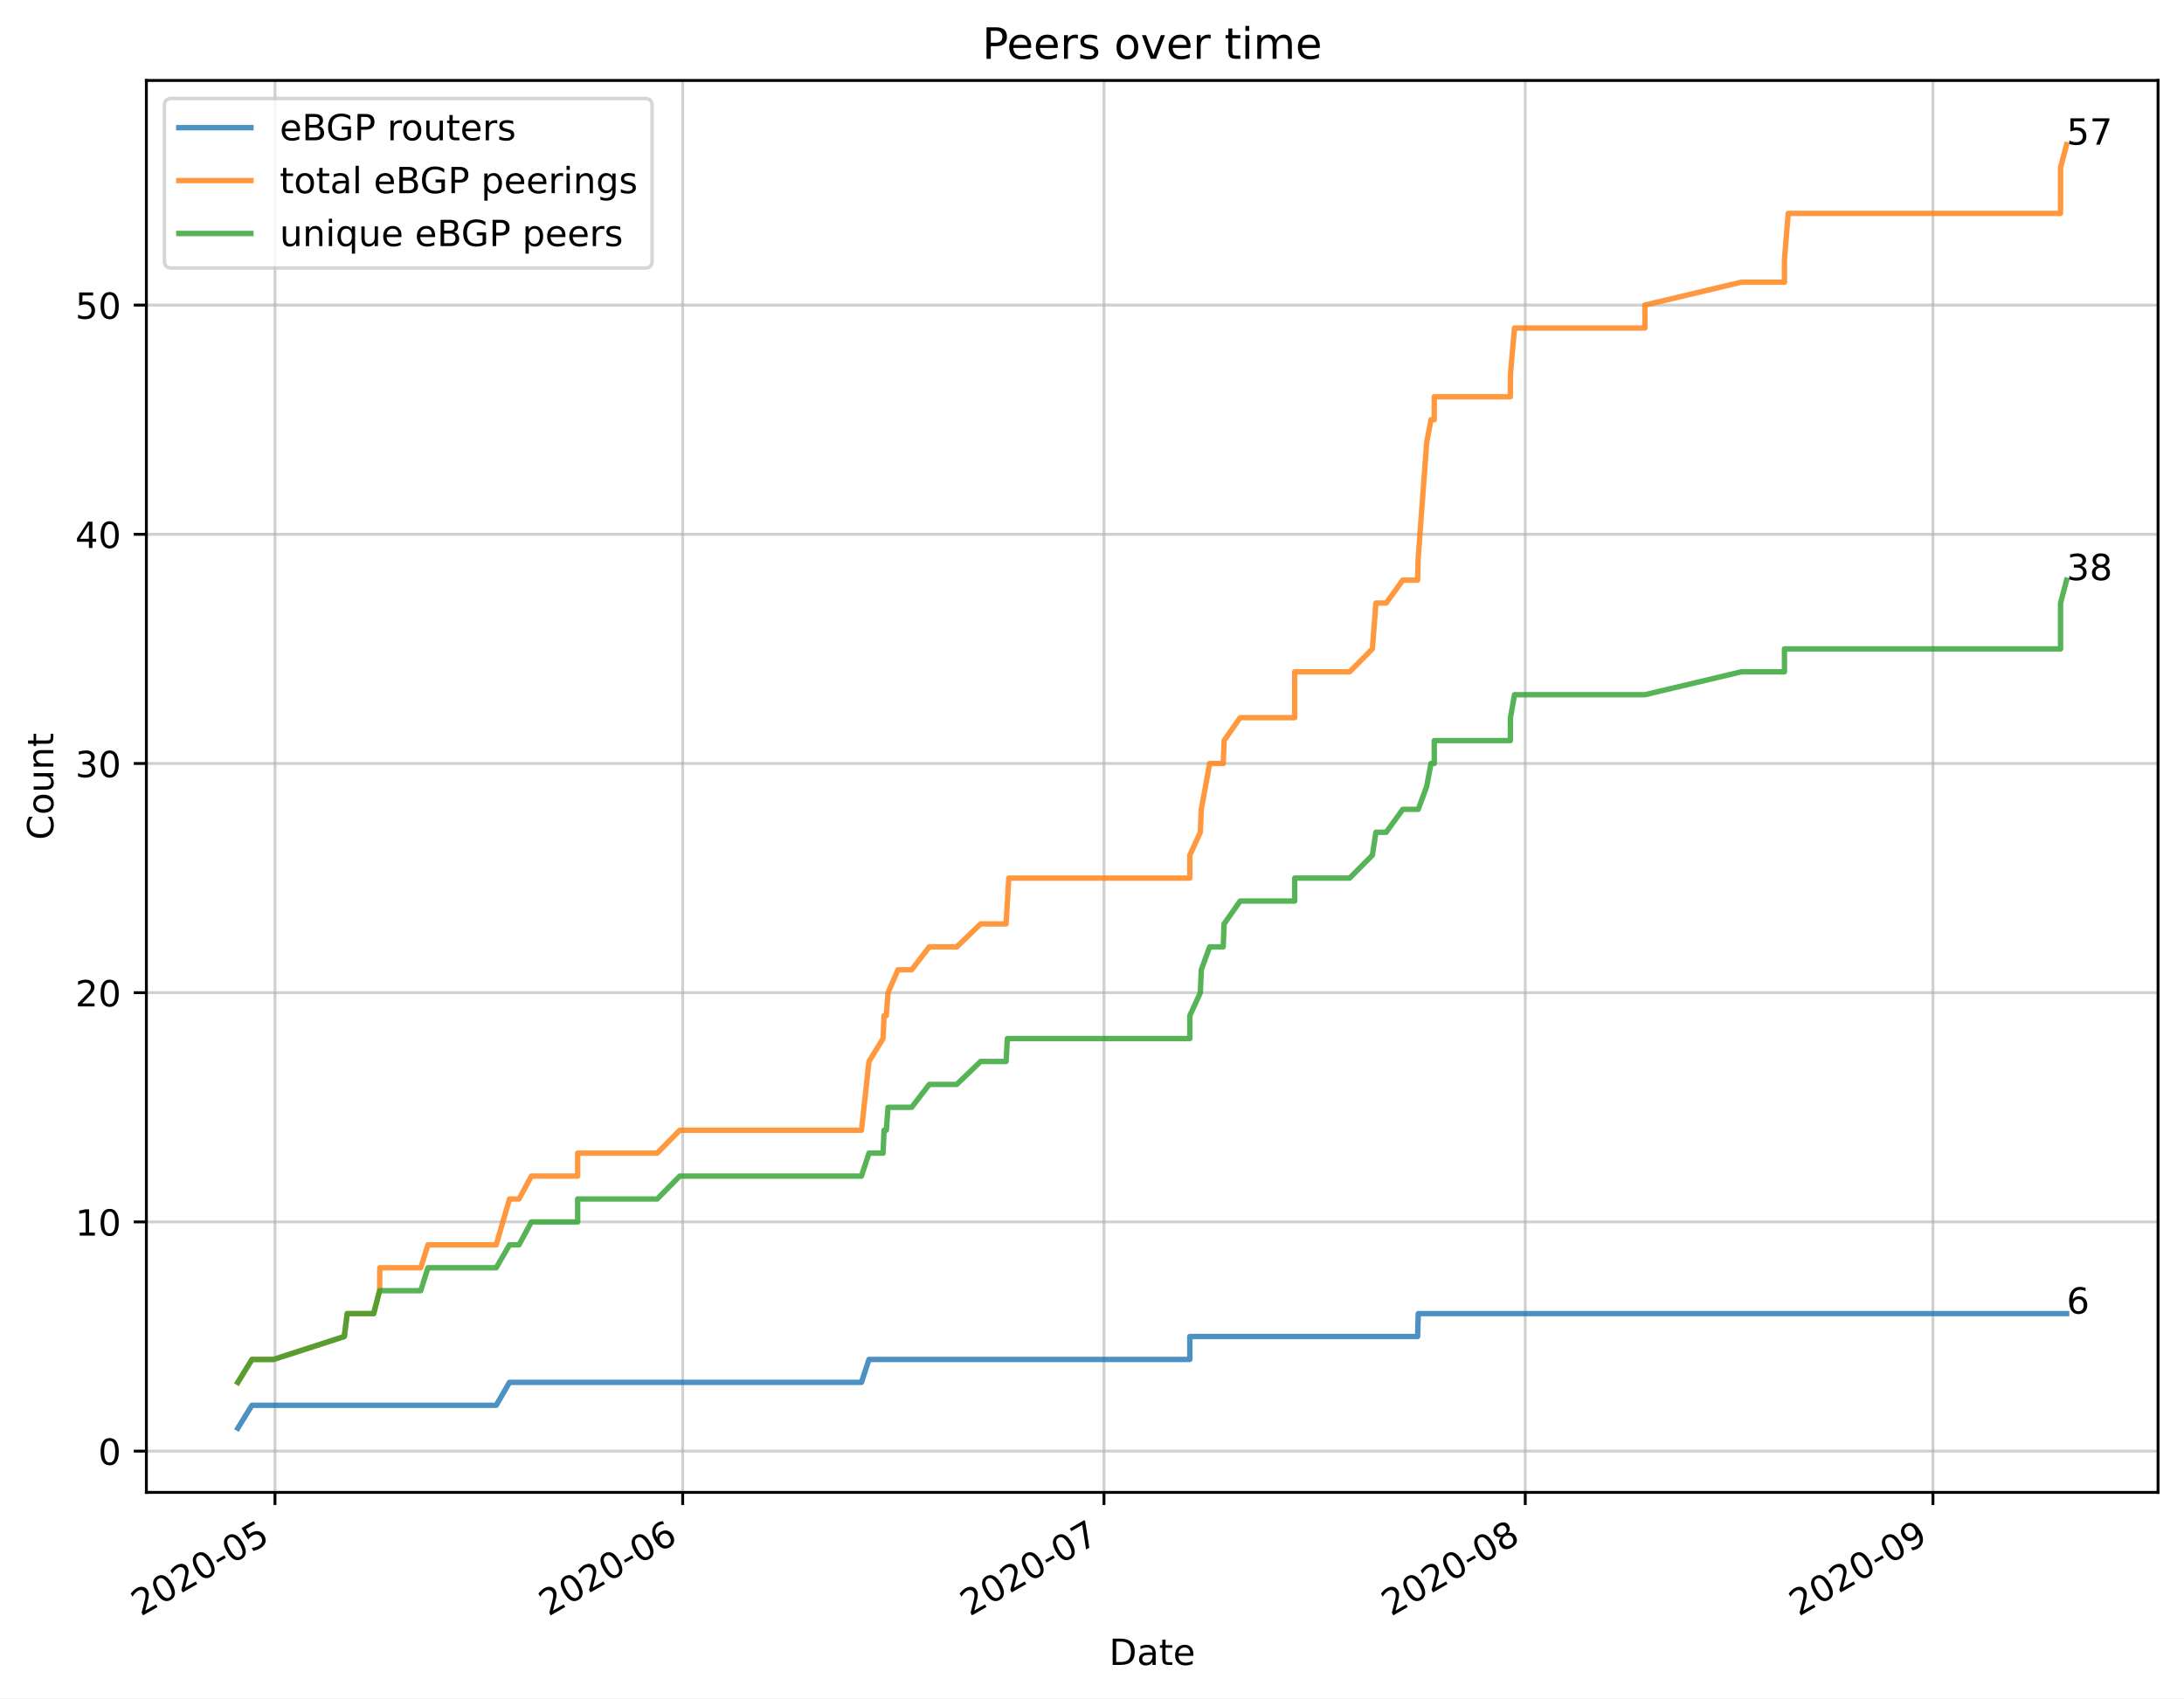
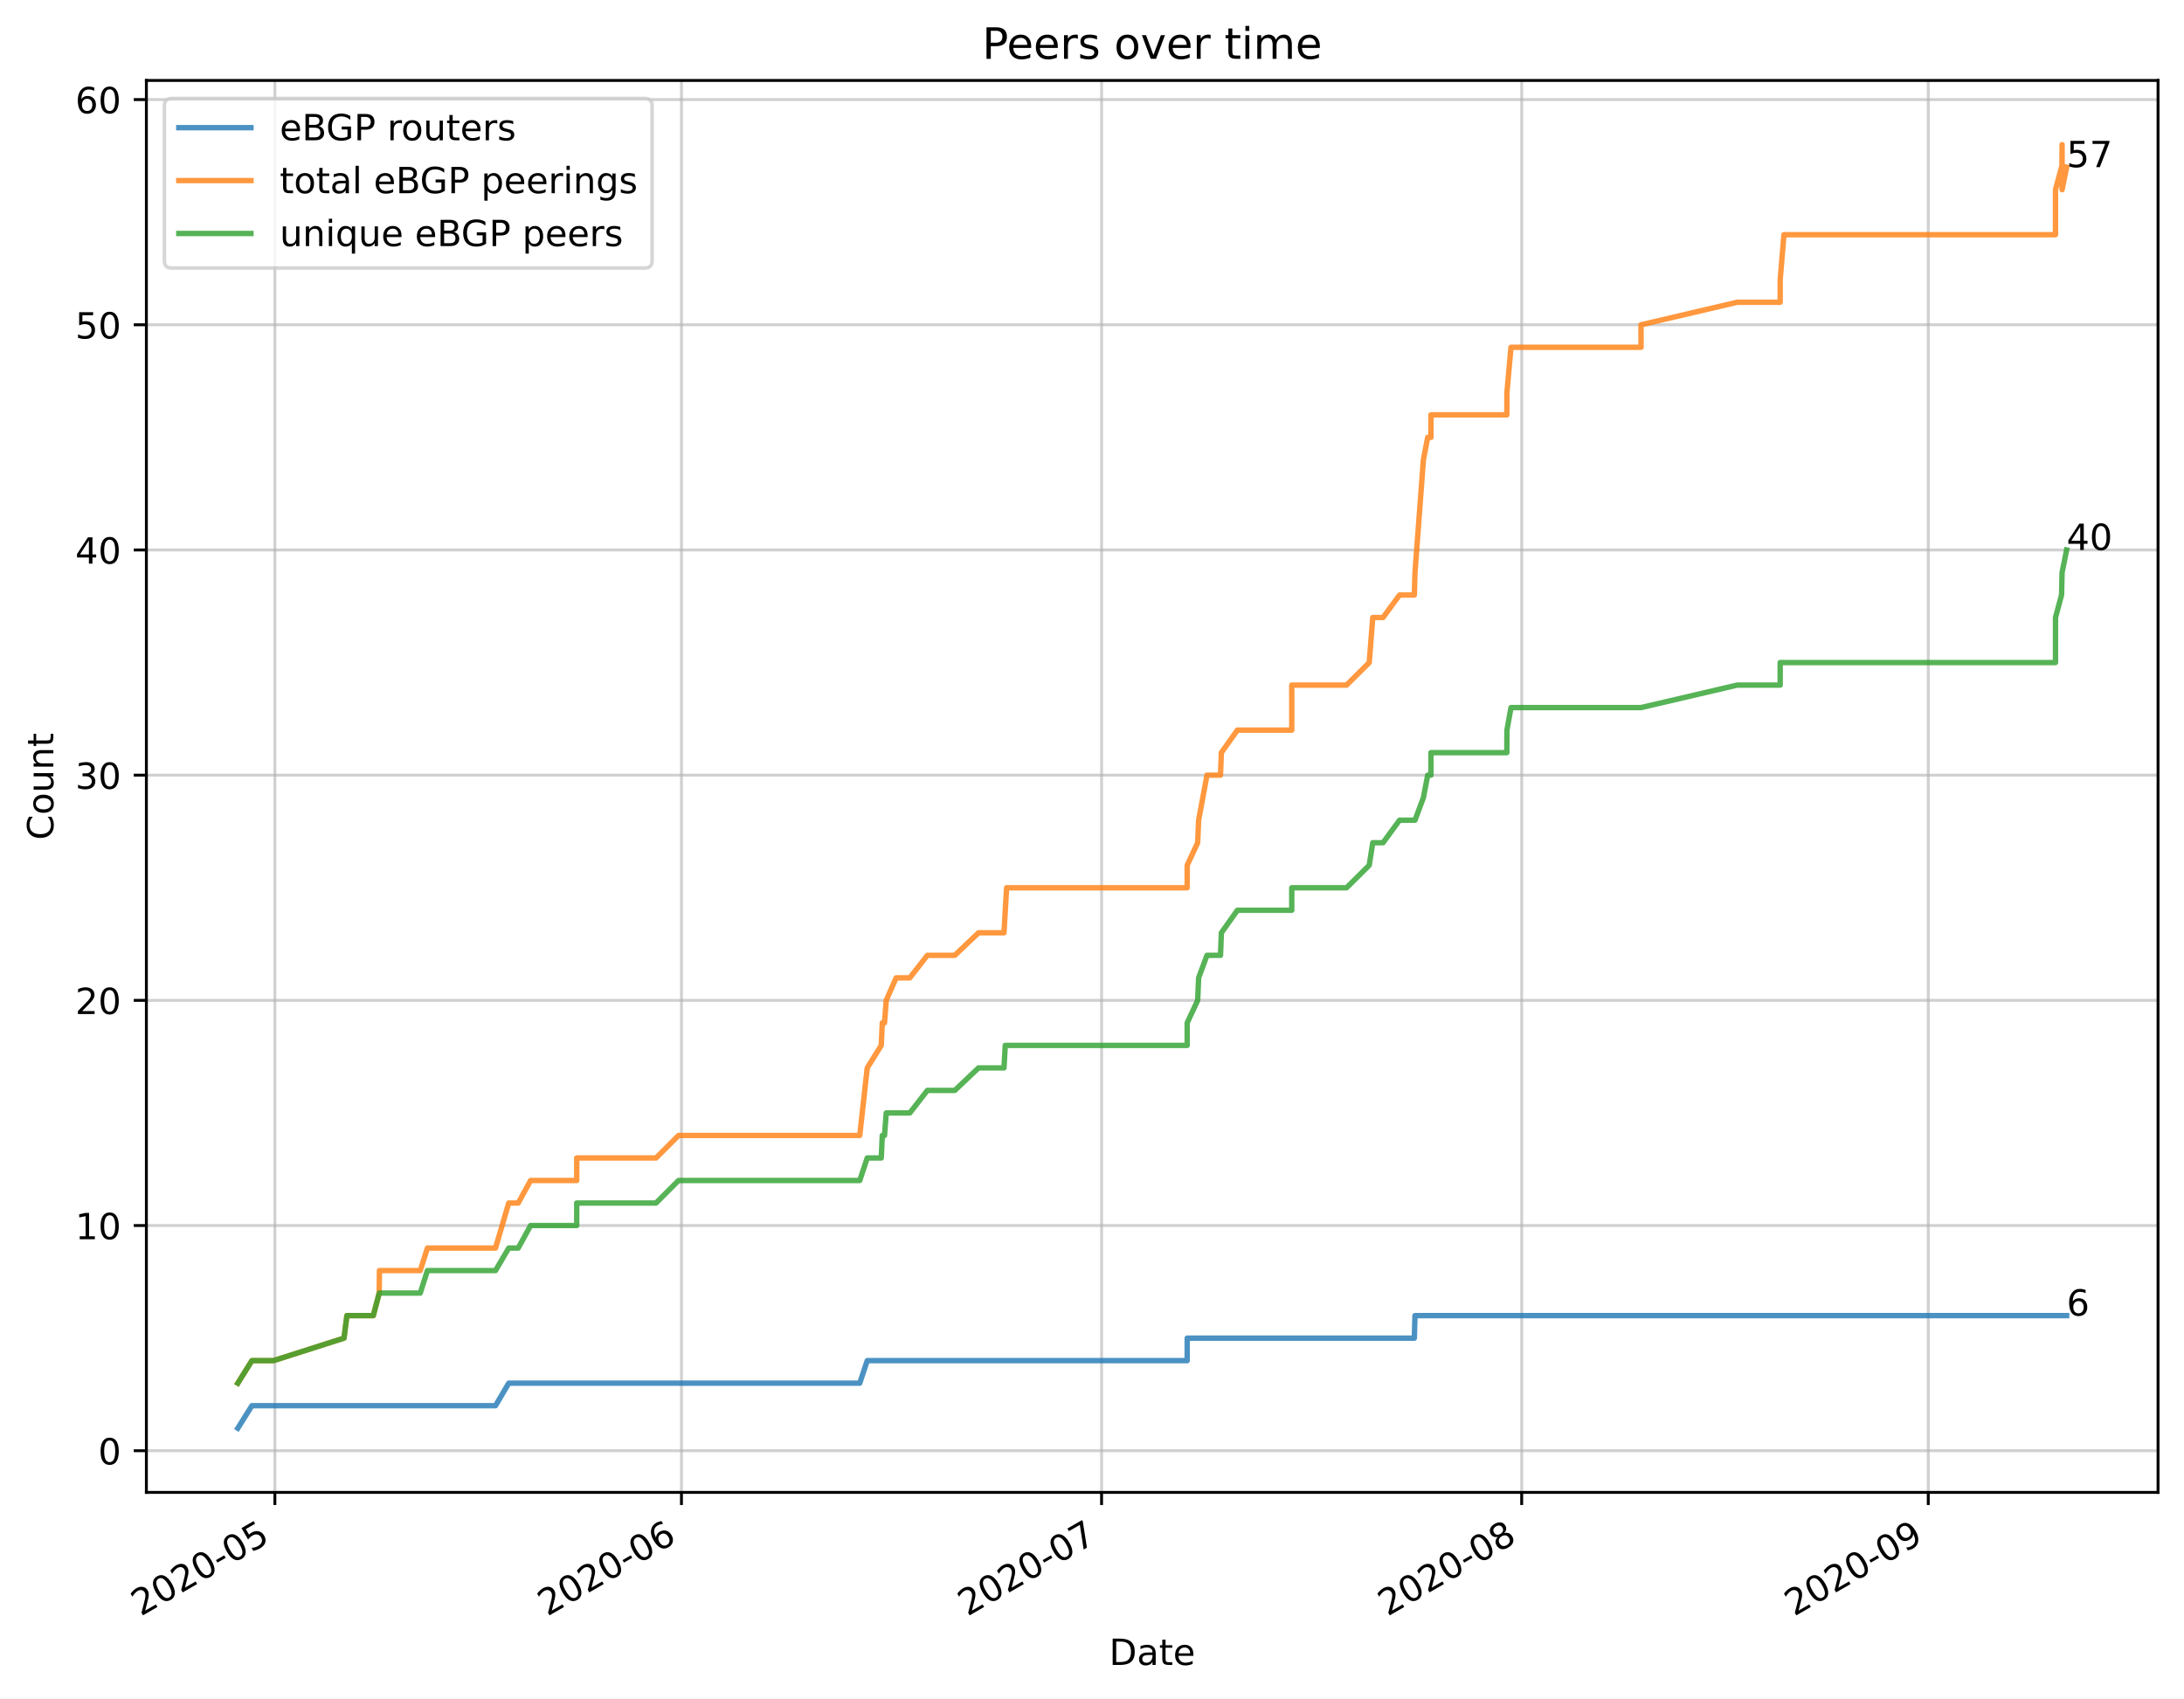
<svg xmlns="http://www.w3.org/2000/svg" xmlns:xlink="http://www.w3.org/1999/xlink" height="471.149pt" version="1.1" viewBox="0 0 605.803 471.149" width="605.803pt">
  <defs>
    <style type="text/css">*{stroke-linecap:butt;stroke-linejoin:round;}</style>
  </defs>
  <g id="figure_1">
    <g id="patch_1">
      <path d="M 0 471.149  L 605.803 471.149  L 605.803 0  L 0 0  z " style="fill:#ffffff;" />
    </g>
    <g id="axes_1">
      <g id="patch_2">
        <path d="M 40.603 413.998  L 598.603 413.998  L 598.603 22.318  L 40.603 22.318  z " style="fill:#ffffff;" />
      </g>
      <g id="matplotlib.axis_1">
        <g id="xtick_1">
          <g id="line2d_1">
-             <path clip-path="url(#p039fd37ad5)" d="M 76.276 413.998  L 76.276 22.318  " style="fill:none;stroke:#b0b0b0;stroke-linecap:square;stroke-opacity:0.6;stroke-width:0.8;" />
+             <path clip-path="url(#p8f48768e12)" d="M 76.248 413.998  L 76.248 22.318  " style="fill:none;stroke:#b0b0b0;stroke-linecap:square;stroke-opacity:0.6;stroke-width:0.8;" />
          </g>
          <g id="line2d_2">
            <defs>
-               <path d="M 0 0  L 0 3.5  " id="m561402487e" style="stroke:#000000;stroke-width:0.8;" />
+               <path d="M 0 0  L 0 3.5  " id="md10531b15d" style="stroke:#000000;stroke-width:0.8;" />
            </defs>
            <g>
-               <use style="stroke:#000000;stroke-width:0.8;" x="76.276" xlink:href="#m561402487e" y="413.998" />
+               <use style="stroke:#000000;stroke-width:0.8;" x="76.248" xlink:href="#md10531b15d" y="413.998" />
            </g>
          </g>
          <g id="text_1">
-             <text style="font-family:DejaVu Sans;font-size:10px;font-stretch:normal;font-style:normal;font-weight:normal;" transform="translate(39.05149 448.47)rotate(-30)">2020-05</text>
+             <text style="font-family:DejaVu Sans;font-size:10px;font-stretch:normal;font-style:normal;font-weight:normal;" transform="translate(39.02298 448.47)rotate(-30)">2020-05</text>
          </g>
        </g>
        <g id="xtick_2">
          <g id="line2d_3">
-             <path clip-path="url(#p039fd37ad5)" d="M 189.364 413.998  L 189.364 22.318  " style="fill:none;stroke:#b0b0b0;stroke-linecap:square;stroke-opacity:0.6;stroke-width:0.8;" />
+             <path clip-path="url(#p8f48768e12)" d="M 189.023 413.998  L 189.023 22.318  " style="fill:none;stroke:#b0b0b0;stroke-linecap:square;stroke-opacity:0.6;stroke-width:0.8;" />
          </g>
          <g id="line2d_4">
            <g>
-               <use style="stroke:#000000;stroke-width:0.8;" x="189.364" xlink:href="#m561402487e" y="413.998" />
+               <use style="stroke:#000000;stroke-width:0.8;" x="189.023" xlink:href="#md10531b15d" y="413.998" />
            </g>
          </g>
          <g id="text_2">
-             <text style="font-family:DejaVu Sans;font-size:10px;font-stretch:normal;font-style:normal;font-weight:normal;" transform="translate(152.139 448.47)rotate(-30)">2020-06</text>
+             <text style="font-family:DejaVu Sans;font-size:10px;font-stretch:normal;font-style:normal;font-weight:normal;" transform="translate(151.7978 448.47)rotate(-30)">2020-06</text>
          </g>
        </g>
        <g id="xtick_3">
          <g id="line2d_5">
-             <path clip-path="url(#p039fd37ad5)" d="M 306.221 413.998  L 306.221 22.318  " style="fill:none;stroke:#b0b0b0;stroke-linecap:square;stroke-opacity:0.6;stroke-width:0.8;" />
+             <path clip-path="url(#p8f48768e12)" d="M 305.557 413.998  L 305.557 22.318  " style="fill:none;stroke:#b0b0b0;stroke-linecap:square;stroke-opacity:0.6;stroke-width:0.8;" />
          </g>
          <g id="line2d_6">
            <g>
-               <use style="stroke:#000000;stroke-width:0.8;" x="306.221" xlink:href="#m561402487e" y="413.998" />
+               <use style="stroke:#000000;stroke-width:0.8;" x="305.557" xlink:href="#md10531b15d" y="413.998" />
            </g>
          </g>
          <g id="text_3">
-             <text style="font-family:DejaVu Sans;font-size:10px;font-stretch:normal;font-style:normal;font-weight:normal;" transform="translate(268.9961 448.47)rotate(-30)">2020-07</text>
+             <text style="font-family:DejaVu Sans;font-size:10px;font-stretch:normal;font-style:normal;font-weight:normal;" transform="translate(268.3317 448.47)rotate(-30)">2020-07</text>
          </g>
        </g>
        <g id="xtick_4">
          <g id="line2d_7">
-             <path clip-path="url(#p039fd37ad5)" d="M 423.078 413.998  L 423.078 22.318  " style="fill:none;stroke:#b0b0b0;stroke-linecap:square;stroke-opacity:0.6;stroke-width:0.8;" />
+             <path clip-path="url(#p8f48768e12)" d="M 422.09 413.998  L 422.09 22.318  " style="fill:none;stroke:#b0b0b0;stroke-linecap:square;stroke-opacity:0.6;stroke-width:0.8;" />
          </g>
          <g id="line2d_8">
            <g>
-               <use style="stroke:#000000;stroke-width:0.8;" x="423.078" xlink:href="#m561402487e" y="413.998" />
+               <use style="stroke:#000000;stroke-width:0.8;" x="422.09" xlink:href="#md10531b15d" y="413.998" />
            </g>
          </g>
          <g id="text_4">
-             <text style="font-family:DejaVu Sans;font-size:10px;font-stretch:normal;font-style:normal;font-weight:normal;" transform="translate(385.8531 448.47)rotate(-30)">2020-08</text>
+             <text style="font-family:DejaVu Sans;font-size:10px;font-stretch:normal;font-style:normal;font-weight:normal;" transform="translate(384.8656 448.47)rotate(-30)">2020-08</text>
          </g>
        </g>
        <g id="xtick_5">
          <g id="line2d_9">
-             <path clip-path="url(#p039fd37ad5)" d="M 536.165 413.998  L 536.165 22.318  " style="fill:none;stroke:#b0b0b0;stroke-linecap:square;stroke-opacity:0.6;stroke-width:0.8;" />
+             <path clip-path="url(#p8f48768e12)" d="M 534.865 413.998  L 534.865 22.318  " style="fill:none;stroke:#b0b0b0;stroke-linecap:square;stroke-opacity:0.6;stroke-width:0.8;" />
          </g>
          <g id="line2d_10">
            <g>
-               <use style="stroke:#000000;stroke-width:0.8;" x="536.165" xlink:href="#m561402487e" y="413.998" />
+               <use style="stroke:#000000;stroke-width:0.8;" x="534.865" xlink:href="#md10531b15d" y="413.998" />
            </g>
          </g>
          <g id="text_5">
-             <text style="font-family:DejaVu Sans;font-size:10px;font-stretch:normal;font-style:normal;font-weight:normal;" transform="translate(498.9406 448.47)rotate(-30)">2020-09</text>
+             <text style="font-family:DejaVu Sans;font-size:10px;font-stretch:normal;font-style:normal;font-weight:normal;" transform="translate(497.6404 448.47)rotate(-30)">2020-09</text>
          </g>
        </g>
        <g id="text_6">
          <text style="font-family:DejaVu Sans;font-size:10px;font-stretch:normal;font-style:normal;font-weight:normal;text-anchor:middle;" transform="rotate(-0, 319.6031, 461.8695)" x="319.603" y="461.869">Date</text>
        </g>
      </g>
      <g id="matplotlib.axis_2">
        <g id="ytick_1">
          <g id="line2d_11">
-             <path clip-path="url(#p039fd37ad5)" d="M 40.603 402.553  L 598.603 402.553  " style="fill:none;stroke:#b0b0b0;stroke-linecap:square;stroke-opacity:0.6;stroke-width:0.8;" />
+             <path clip-path="url(#p8f48768e12)" d="M 40.603 402.441  L 598.603 402.441  " style="fill:none;stroke:#b0b0b0;stroke-linecap:square;stroke-opacity:0.6;stroke-width:0.8;" />
          </g>
          <g id="line2d_12">
            <defs>
-               <path d="M 0 0  L -3.5 0  " id="mdb3ccc2e9f" style="stroke:#000000;stroke-width:0.8;" />
+               <path d="M 0 0  L -3.5 0  " id="m35dd3b511c" style="stroke:#000000;stroke-width:0.8;" />
            </defs>
            <g>
-               <use style="stroke:#000000;stroke-width:0.8;" x="40.603" xlink:href="#mdb3ccc2e9f" y="402.553" />
+               <use style="stroke:#000000;stroke-width:0.8;" x="40.603" xlink:href="#m35dd3b511c" y="402.441" />
            </g>
          </g>
          <g id="text_7">
-             <text style="font-family:DejaVu Sans;font-size:10px;font-stretch:normal;font-style:normal;font-weight:normal;text-anchor:end;" transform="rotate(-0, 33.60312, 406.3521)" x="33.603" y="406.352">0</text>
+             <text style="font-family:DejaVu Sans;font-size:10px;font-stretch:normal;font-style:normal;font-weight:normal;text-anchor:end;" transform="rotate(-0, 33.60312, 406.2406)" x="33.603" y="406.241">0</text>
          </g>
        </g>
        <g id="ytick_2">
          <g id="line2d_13">
-             <path clip-path="url(#p039fd37ad5)" d="M 40.603 338.969  L 598.603 338.969  " style="fill:none;stroke:#b0b0b0;stroke-linecap:square;stroke-opacity:0.6;stroke-width:0.8;" />
+             <path clip-path="url(#p8f48768e12)" d="M 40.603 339.972  L 598.603 339.972  " style="fill:none;stroke:#b0b0b0;stroke-linecap:square;stroke-opacity:0.6;stroke-width:0.8;" />
          </g>
          <g id="line2d_14">
            <g>
-               <use style="stroke:#000000;stroke-width:0.8;" x="40.603" xlink:href="#mdb3ccc2e9f" y="338.969" />
+               <use style="stroke:#000000;stroke-width:0.8;" x="40.603" xlink:href="#m35dd3b511c" y="339.972" />
            </g>
          </g>
          <g id="text_8">
-             <text style="font-family:DejaVu Sans;font-size:10px;font-stretch:normal;font-style:normal;font-weight:normal;text-anchor:end;" transform="rotate(-0, 33.60312, 342.7677)" x="33.603" y="342.768">10</text>
+             <text style="font-family:DejaVu Sans;font-size:10px;font-stretch:normal;font-style:normal;font-weight:normal;text-anchor:end;" transform="rotate(-0, 33.60312, 343.7717)" x="33.603" y="343.772">10</text>
          </g>
        </g>
        <g id="ytick_3">
          <g id="line2d_15">
-             <path clip-path="url(#p039fd37ad5)" d="M 40.603 275.384  L 598.603 275.384  " style="fill:none;stroke:#b0b0b0;stroke-linecap:square;stroke-opacity:0.6;stroke-width:0.8;" />
+             <path clip-path="url(#p8f48768e12)" d="M 40.603 277.504  L 598.603 277.504  " style="fill:none;stroke:#b0b0b0;stroke-linecap:square;stroke-opacity:0.6;stroke-width:0.8;" />
          </g>
          <g id="line2d_16">
            <g>
-               <use style="stroke:#000000;stroke-width:0.8;" x="40.603" xlink:href="#mdb3ccc2e9f" y="275.384" />
+               <use style="stroke:#000000;stroke-width:0.8;" x="40.603" xlink:href="#m35dd3b511c" y="277.504" />
            </g>
          </g>
          <g id="text_9">
-             <text style="font-family:DejaVu Sans;font-size:10px;font-stretch:normal;font-style:normal;font-weight:normal;text-anchor:end;" transform="rotate(-0, 33.60312, 279.1833)" x="33.603" y="279.183">20</text>
+             <text style="font-family:DejaVu Sans;font-size:10px;font-stretch:normal;font-style:normal;font-weight:normal;text-anchor:end;" transform="rotate(-0, 33.60312, 281.3028)" x="33.603" y="281.303">20</text>
          </g>
        </g>
        <g id="ytick_4">
          <g id="line2d_17">
-             <path clip-path="url(#p039fd37ad5)" d="M 40.603 211.8  L 598.603 211.8  " style="fill:none;stroke:#b0b0b0;stroke-linecap:square;stroke-opacity:0.6;stroke-width:0.8;" />
+             <path clip-path="url(#p8f48768e12)" d="M 40.603 215.035  L 598.603 215.035  " style="fill:none;stroke:#b0b0b0;stroke-linecap:square;stroke-opacity:0.6;stroke-width:0.8;" />
          </g>
          <g id="line2d_18">
            <g>
-               <use style="stroke:#000000;stroke-width:0.8;" x="40.603" xlink:href="#mdb3ccc2e9f" y="211.8" />
+               <use style="stroke:#000000;stroke-width:0.8;" x="40.603" xlink:href="#m35dd3b511c" y="215.035" />
            </g>
          </g>
          <g id="text_10">
-             <text style="font-family:DejaVu Sans;font-size:10px;font-stretch:normal;font-style:normal;font-weight:normal;text-anchor:end;" transform="rotate(-0, 33.60312, 215.5989)" x="33.603" y="215.599">30</text>
+             <text style="font-family:DejaVu Sans;font-size:10px;font-stretch:normal;font-style:normal;font-weight:normal;text-anchor:end;" transform="rotate(-0, 33.60312, 218.8339)" x="33.603" y="218.834">30</text>
          </g>
        </g>
        <g id="ytick_5">
          <g id="line2d_19">
-             <path clip-path="url(#p039fd37ad5)" d="M 40.603 148.215  L 598.603 148.215  " style="fill:none;stroke:#b0b0b0;stroke-linecap:square;stroke-opacity:0.6;stroke-width:0.8;" />
+             <path clip-path="url(#p8f48768e12)" d="M 40.603 152.566  L 598.603 152.566  " style="fill:none;stroke:#b0b0b0;stroke-linecap:square;stroke-opacity:0.6;stroke-width:0.8;" />
          </g>
          <g id="line2d_20">
            <g>
-               <use style="stroke:#000000;stroke-width:0.8;" x="40.603" xlink:href="#mdb3ccc2e9f" y="148.215" />
+               <use style="stroke:#000000;stroke-width:0.8;" x="40.603" xlink:href="#m35dd3b511c" y="152.566" />
            </g>
          </g>
          <g id="text_11">
-             <text style="font-family:DejaVu Sans;font-size:10px;font-stretch:normal;font-style:normal;font-weight:normal;text-anchor:end;" transform="rotate(-0, 33.60312, 152.0145)" x="33.603" y="152.014">40</text>
+             <text style="font-family:DejaVu Sans;font-size:10px;font-stretch:normal;font-style:normal;font-weight:normal;text-anchor:end;" transform="rotate(-0, 33.60312, 156.365)" x="33.603" y="156.365">40</text>
          </g>
        </g>
        <g id="ytick_6">
          <g id="line2d_21">
-             <path clip-path="url(#p039fd37ad5)" d="M 40.603 84.631  L 598.603 84.631  " style="fill:none;stroke:#b0b0b0;stroke-linecap:square;stroke-opacity:0.6;stroke-width:0.8;" />
+             <path clip-path="url(#p8f48768e12)" d="M 40.603 90.097  L 598.603 90.097  " style="fill:none;stroke:#b0b0b0;stroke-linecap:square;stroke-opacity:0.6;stroke-width:0.8;" />
          </g>
          <g id="line2d_22">
            <g>
-               <use style="stroke:#000000;stroke-width:0.8;" x="40.603" xlink:href="#mdb3ccc2e9f" y="84.631" />
+               <use style="stroke:#000000;stroke-width:0.8;" x="40.603" xlink:href="#m35dd3b511c" y="90.097" />
            </g>
          </g>
          <g id="text_12">
-             <text style="font-family:DejaVu Sans;font-size:10px;font-stretch:normal;font-style:normal;font-weight:normal;text-anchor:end;" transform="rotate(-0, 33.60312, 88.43007)" x="33.603" y="88.43">50</text>
-           </g>
-         </g>
-         <g id="text_13">
+             <text style="font-family:DejaVu Sans;font-size:10px;font-stretch:normal;font-style:normal;font-weight:normal;text-anchor:end;" transform="rotate(-0, 33.60312, 93.8961)" x="33.603" y="93.896">50</text>
+           </g>
+         </g>
+         <g id="ytick_7">
+           <g id="line2d_23">
+             <path clip-path="url(#p8f48768e12)" d="M 40.603 27.628  L 598.603 27.628  " style="fill:none;stroke:#b0b0b0;stroke-linecap:square;stroke-opacity:0.6;stroke-width:0.8;" />
+           </g>
+           <g id="line2d_24">
+             <g>
+               <use style="stroke:#000000;stroke-width:0.8;" x="40.603" xlink:href="#m35dd3b511c" y="27.628" />
+             </g>
+           </g>
+           <g id="text_13">
+             <text style="font-family:DejaVu Sans;font-size:10px;font-stretch:normal;font-style:normal;font-weight:normal;text-anchor:end;" transform="rotate(-0, 33.60312, 31.4272)" x="33.603" y="31.427">60</text>
+           </g>
+         </g>
+         <g id="text_14">
          <text style="font-family:DejaVu Sans;font-size:10px;font-stretch:normal;font-style:normal;font-weight:normal;text-anchor:middle;" transform="rotate(-90, 14.79844, 218.1581)" x="14.798" y="218.158">Count</text>
        </g>
      </g>
-       <g id="line2d_23">
-         <path clip-path="url(#p039fd37ad5)" d="M 573.239 364.402  L 393.399 364.402  L 393.216 370.761  L 330.037 370.761  L 330.036 377.119  L 241.039 377.119  L 238.957 383.478  L 141.323 383.478  L 137.641 389.836  L 69.884 389.836  L 65.967 396.194  L 65.967 396.194  " style="fill:none;stroke:#1f77b4;stroke-linecap:square;stroke-opacity:0.8;stroke-width:1.5;" />
-       </g>
-       <g id="line2d_24">
-         <path clip-path="url(#p039fd37ad5)" d="M 573.239 40.122  L 571.561 46.48  L 571.556 59.197  L 496.021 59.197  L 494.979 71.914  L 494.976 78.272  L 483.028 78.272  L 456.257 84.631  L 456.278 90.989  L 456.249 90.989  L 420.102 90.989  L 418.973 103.706  L 418.941 110.065  L 397.839 110.065  L 397.839 116.423  L 396.935 116.423  L 395.736 122.782  L 393.399 154.574  L 393.216 160.932  L 389.101 160.932  L 384.506 167.291  L 381.651 167.291  L 380.672 180.007  L 374.363 186.366  L 359.124 186.366  L 359.123 199.083  L 343.997 199.083  L 339.543 205.441  L 339.297 211.8  L 335.54 211.8  L 333.217 224.517  L 332.952 230.875  L 330.037 237.233  L 330.036 243.592  L 279.81 243.592  L 279.075 256.309  L 271.995 256.309  L 265.392 262.667  L 257.76 262.667  L 252.881 269.026  L 249.076 269.026  L 246.322 275.384  L 245.847 281.743  L 245.226 281.743  L 244.944 288.101  L 241.039 294.459  L 238.957 313.535  L 188.554 313.535  L 182.294 319.893  L 160.236 319.893  L 160.235 326.252  L 147.401 326.252  L 143.962 332.61  L 141.323 332.61  L 137.641 345.327  L 118.708 345.327  L 116.707 351.685  L 105.356 351.685  L 105.297 358.044  L 103.65 364.402  L 96.306 364.402  L 95.508 370.761  L 75.87 377.119  L 69.884 377.119  L 65.967 383.478  L 65.967 383.478  " style="fill:none;stroke:#ff7f0e;stroke-linecap:square;stroke-opacity:0.8;stroke-width:1.5;" />
-       </g>
      <g id="line2d_25">
-         <path clip-path="url(#p039fd37ad5)" d="M 573.239 160.932  L 571.561 167.291  L 571.556 180.007  L 494.979 180.007  L 494.976 186.366  L 483.028 186.366  L 456.249 192.724  L 420.102 192.724  L 418.973 199.083  L 418.941 205.441  L 397.839 205.441  L 397.839 211.8  L 396.935 211.8  L 395.736 218.158  L 393.399 224.517  L 389.101 224.517  L 384.506 230.875  L 381.651 230.875  L 380.672 237.233  L 374.363 243.592  L 359.124 243.592  L 359.123 249.95  L 343.997 249.95  L 339.543 256.309  L 339.297 262.667  L 335.54 262.667  L 333.217 269.026  L 332.952 275.384  L 330.037 281.743  L 330.036 288.101  L 279.431 288.101  L 279.075 294.459  L 271.995 294.459  L 265.392 300.818  L 257.76 300.818  L 252.881 307.176  L 246.322 307.176  L 245.847 313.535  L 245.226 313.535  L 244.944 319.893  L 241.039 319.893  L 238.957 326.252  L 188.554 326.252  L 182.294 332.61  L 160.236 332.61  L 160.235 338.969  L 147.401 338.969  L 143.962 345.327  L 141.323 345.327  L 137.641 351.685  L 118.708 351.685  L 116.707 358.044  L 105.297 358.044  L 103.65 364.402  L 96.306 364.402  L 95.508 370.761  L 75.87 377.119  L 69.884 377.119  L 65.967 383.478  L 65.967 383.478  " style="fill:none;stroke:#2ca02c;stroke-linecap:square;stroke-opacity:0.8;stroke-width:1.5;" />
+         <path clip-path="url(#p8f48768e12)" d="M 573.239 364.96  L 392.493 364.96  L 392.311 371.207  L 329.307 371.207  L 329.306 377.454  L 240.555 377.454  L 238.478 383.701  L 141.115 383.701  L 137.443 389.948  L 69.873 389.948  L 65.967 396.194  L 65.967 396.194  " style="fill:none;stroke:#1f77b4;stroke-linecap:square;stroke-opacity:0.8;stroke-width:1.5;" />
+       </g>
+       <g id="line2d_26">
+         <path clip-path="url(#p8f48768e12)" d="M 573.239 46.369  L 571.989 52.616  L 571.987 40.122  L 571.946 46.369  L 571.837 46.369  L 570.163 52.616  L 570.158 65.109  L 494.831 65.109  L 493.793 77.603  L 493.79 83.85  L 481.875 83.85  L 455.178 90.097  L 455.199 96.344  L 455.17 96.344  L 419.122 96.344  L 417.997 108.838  L 417.965 115.084  L 396.922 115.084  L 396.921 121.331  L 396.02 121.331  L 394.824 127.578  L 392.493 158.813  L 392.311 165.06  L 388.207 165.06  L 383.625 171.306  L 380.778 171.306  L 379.802 183.8  L 373.511 190.047  L 358.314 190.047  L 358.312 202.541  L 343.228 202.541  L 338.787 208.788  L 338.542 215.035  L 334.795 215.035  L 332.478 227.528  L 332.214 233.775  L 329.307 240.022  L 329.306 246.269  L 279.219 246.269  L 278.486 258.763  L 271.425 258.763  L 264.84 265.01  L 257.23 265.01  L 252.364 271.257  L 248.57 271.257  L 245.823 277.504  L 245.35 283.75  L 244.73 283.75  L 244.449 289.997  L 240.555 296.244  L 238.478 314.985  L 188.215 314.985  L 181.972 321.232  L 159.975 321.232  L 159.975 327.479  L 147.176 327.479  L 143.746 333.726  L 141.115 333.726  L 137.443 346.219  L 118.562 346.219  L 116.566 352.466  L 105.247 352.466  L 105.189 358.713  L 103.546 364.96  L 96.222 364.96  L 95.426 371.207  L 75.842 377.454  L 69.873 377.454  L 65.967 383.701  L 65.967 383.701  " style="fill:none;stroke:#ff7f0e;stroke-linecap:square;stroke-opacity:0.8;stroke-width:1.5;" />
+       </g>
+       <g id="line2d_27">
+         <path clip-path="url(#p8f48768e12)" d="M 573.239 152.566  L 571.987 158.813  L 571.837 165.06  L 570.163 171.306  L 570.158 183.8  L 493.793 183.8  L 493.79 190.047  L 481.875 190.047  L 455.17 196.294  L 419.122 196.294  L 417.997 202.541  L 417.965 208.788  L 396.922 208.788  L 396.921 215.035  L 396.02 215.035  L 394.824 221.282  L 392.493 227.528  L 388.207 227.528  L 383.625 233.775  L 380.778 233.775  L 379.802 240.022  L 373.511 246.269  L 358.314 246.269  L 358.312 252.516  L 343.228 252.516  L 338.787 258.763  L 338.542 265.01  L 334.795 265.01  L 332.478 271.257  L 332.214 277.504  L 329.307 283.75  L 329.306 289.997  L 278.84 289.997  L 278.486 296.244  L 271.425 296.244  L 264.84 302.491  L 257.23 302.491  L 252.364 308.738  L 245.823 308.738  L 245.35 314.985  L 244.73 314.985  L 244.449 321.232  L 240.555 321.232  L 238.478 327.479  L 188.215 327.479  L 181.972 333.726  L 159.975 333.726  L 159.975 339.972  L 147.176 339.972  L 143.746 346.219  L 141.115 346.219  L 137.443 352.466  L 118.562 352.466  L 116.566 358.713  L 105.189 358.713  L 103.546 364.96  L 96.222 364.96  L 95.426 371.207  L 75.842 377.454  L 69.873 377.454  L 65.967 383.701  L 65.967 383.701  " style="fill:none;stroke:#2ca02c;stroke-linecap:square;stroke-opacity:0.8;stroke-width:1.5;" />
      </g>
      <g id="patch_3">
        <path d="M 40.603 413.998  L 40.603 22.318  " style="fill:none;stroke:#000000;stroke-linecap:square;stroke-linejoin:miter;stroke-width:0.8;" />
      </g>
      <g id="patch_4">
        <path d="M 598.603 413.998  L 598.603 22.318  " style="fill:none;stroke:#000000;stroke-linecap:square;stroke-linejoin:miter;stroke-width:0.8;" />
      </g>
      <g id="patch_5">
        <path d="M 40.603 413.998  L 598.603 413.998  " style="fill:none;stroke:#000000;stroke-linecap:square;stroke-linejoin:miter;stroke-width:0.8;" />
      </g>
      <g id="patch_6">
        <path d="M 40.603 22.318  L 598.603 22.318  " style="fill:none;stroke:#000000;stroke-linecap:square;stroke-linejoin:miter;stroke-width:0.8;" />
      </g>
-       <g id="text_14">
-         <text style="font-family:DejaVu Sans;font-size:10px;font-stretch:normal;font-style:normal;font-weight:normal;text-anchor:start;" transform="rotate(-0, 573.2395, 364.4023)" x="573.239" y="364.402">6</text>
-       </g>
      <g id="text_15">
-         <text style="font-family:DejaVu Sans;font-size:10px;font-stretch:normal;font-style:normal;font-weight:normal;text-anchor:start;" transform="rotate(-0, 573.2395, 40.12176)" x="573.239" y="40.122">57</text>
+         <text style="font-family:DejaVu Sans;font-size:10px;font-stretch:normal;font-style:normal;font-weight:normal;text-anchor:start;" transform="rotate(-0, 573.2395, 364.96)" x="573.239" y="364.96">6</text>
      </g>
      <g id="text_16">
-         <text style="font-family:DejaVu Sans;font-size:10px;font-stretch:normal;font-style:normal;font-weight:normal;text-anchor:start;" transform="rotate(-0, 573.2395, 160.9322)" x="573.239" y="160.932">38</text>
+         <text style="font-family:DejaVu Sans;font-size:10px;font-stretch:normal;font-style:normal;font-weight:normal;text-anchor:start;" transform="rotate(-0, 573.2395, 46.36865)" x="573.239" y="46.369">57</text>
      </g>
      <g id="text_17">
+         <text style="font-family:DejaVu Sans;font-size:10px;font-stretch:normal;font-style:normal;font-weight:normal;text-anchor:start;" transform="rotate(-0, 573.2395, 152.5658)" x="573.239" y="152.566">40</text>
+       </g>
+       <g id="text_18">
        <text style="font-family:DejaVu Sans;font-size:12px;font-stretch:normal;font-style:normal;font-weight:normal;text-anchor:middle;" transform="rotate(-0, 319.6031, 16.31812)" x="319.603" y="16.318">Peers over time</text>
      </g>
      <g id="legend_1">
        <g id="patch_7">
          <path d="M 47.603 74.353  L 178.881 74.353  Q 180.881 74.353 180.881 72.353  L 180.881 29.318  Q 180.881 27.318 178.881 27.318  L 47.603 27.318  Q 45.603 27.318 45.603 29.318  L 45.603 72.353  Q 45.603 74.353 47.603 74.353  z " style="fill:#ffffff;opacity:0.8;stroke:#cccccc;stroke-linejoin:miter;" />
        </g>
-         <g id="line2d_26">
+         <g id="line2d_28">
          <path d="M 49.603 35.417  L 69.603 35.417  " style="fill:none;stroke:#1f77b4;stroke-linecap:square;stroke-opacity:0.8;stroke-width:1.5;" />
-         </g>
-         <g id="line2d_27" />
-         <g id="text_18">
-           <text style="font-family:DejaVu Sans;font-size:10px;font-stretch:normal;font-style:normal;font-weight:normal;text-anchor:start;" transform="rotate(-0, 77.60313, 38.91656)" x="77.603" y="38.917">eBGP routers</text>
-         </g>
-         <g id="line2d_28">
-           <path d="M 49.603 50.095  L 69.603 50.095  " style="fill:none;stroke:#ff7f0e;stroke-linecap:square;stroke-opacity:0.8;stroke-width:1.5;" />
        </g>
        <g id="line2d_29" />
        <g id="text_19">
-           <text style="font-family:DejaVu Sans;font-size:10px;font-stretch:normal;font-style:normal;font-weight:normal;text-anchor:start;" transform="rotate(-0, 77.60313, 53.59469)" x="77.603" y="53.595">total eBGP peerings</text>
+           <text style="font-family:DejaVu Sans;font-size:10px;font-stretch:normal;font-style:normal;font-weight:normal;text-anchor:start;" transform="rotate(-0, 77.60313, 38.91656)" x="77.603" y="38.917">eBGP routers</text>
        </g>
        <g id="line2d_30">
-           <path d="M 49.603 64.773  L 69.603 64.773  " style="fill:none;stroke:#2ca02c;stroke-linecap:square;stroke-opacity:0.8;stroke-width:1.5;" />
+           <path d="M 49.603 50.095  L 69.603 50.095  " style="fill:none;stroke:#ff7f0e;stroke-linecap:square;stroke-opacity:0.8;stroke-width:1.5;" />
        </g>
        <g id="line2d_31" />
        <g id="text_20">
+           <text style="font-family:DejaVu Sans;font-size:10px;font-stretch:normal;font-style:normal;font-weight:normal;text-anchor:start;" transform="rotate(-0, 77.60313, 53.59469)" x="77.603" y="53.595">total eBGP peerings</text>
+         </g>
+         <g id="line2d_32">
+           <path d="M 49.603 64.773  L 69.603 64.773  " style="fill:none;stroke:#2ca02c;stroke-linecap:square;stroke-opacity:0.8;stroke-width:1.5;" />
+         </g>
+         <g id="line2d_33" />
+         <g id="text_21">
          <text style="font-family:DejaVu Sans;font-size:10px;font-stretch:normal;font-style:normal;font-weight:normal;text-anchor:start;" transform="rotate(-0, 77.60313, 68.27281)" x="77.603" y="68.273">unique eBGP peers</text>
        </g>
      </g>
    </g>
  </g>
  <defs>
-     <clipPath id="p039fd37ad5">
+     <clipPath id="p8f48768e12">
      <rect height="391.68" width="558" x="40.603" y="22.318" />
    </clipPath>
  </defs>
</svg>
